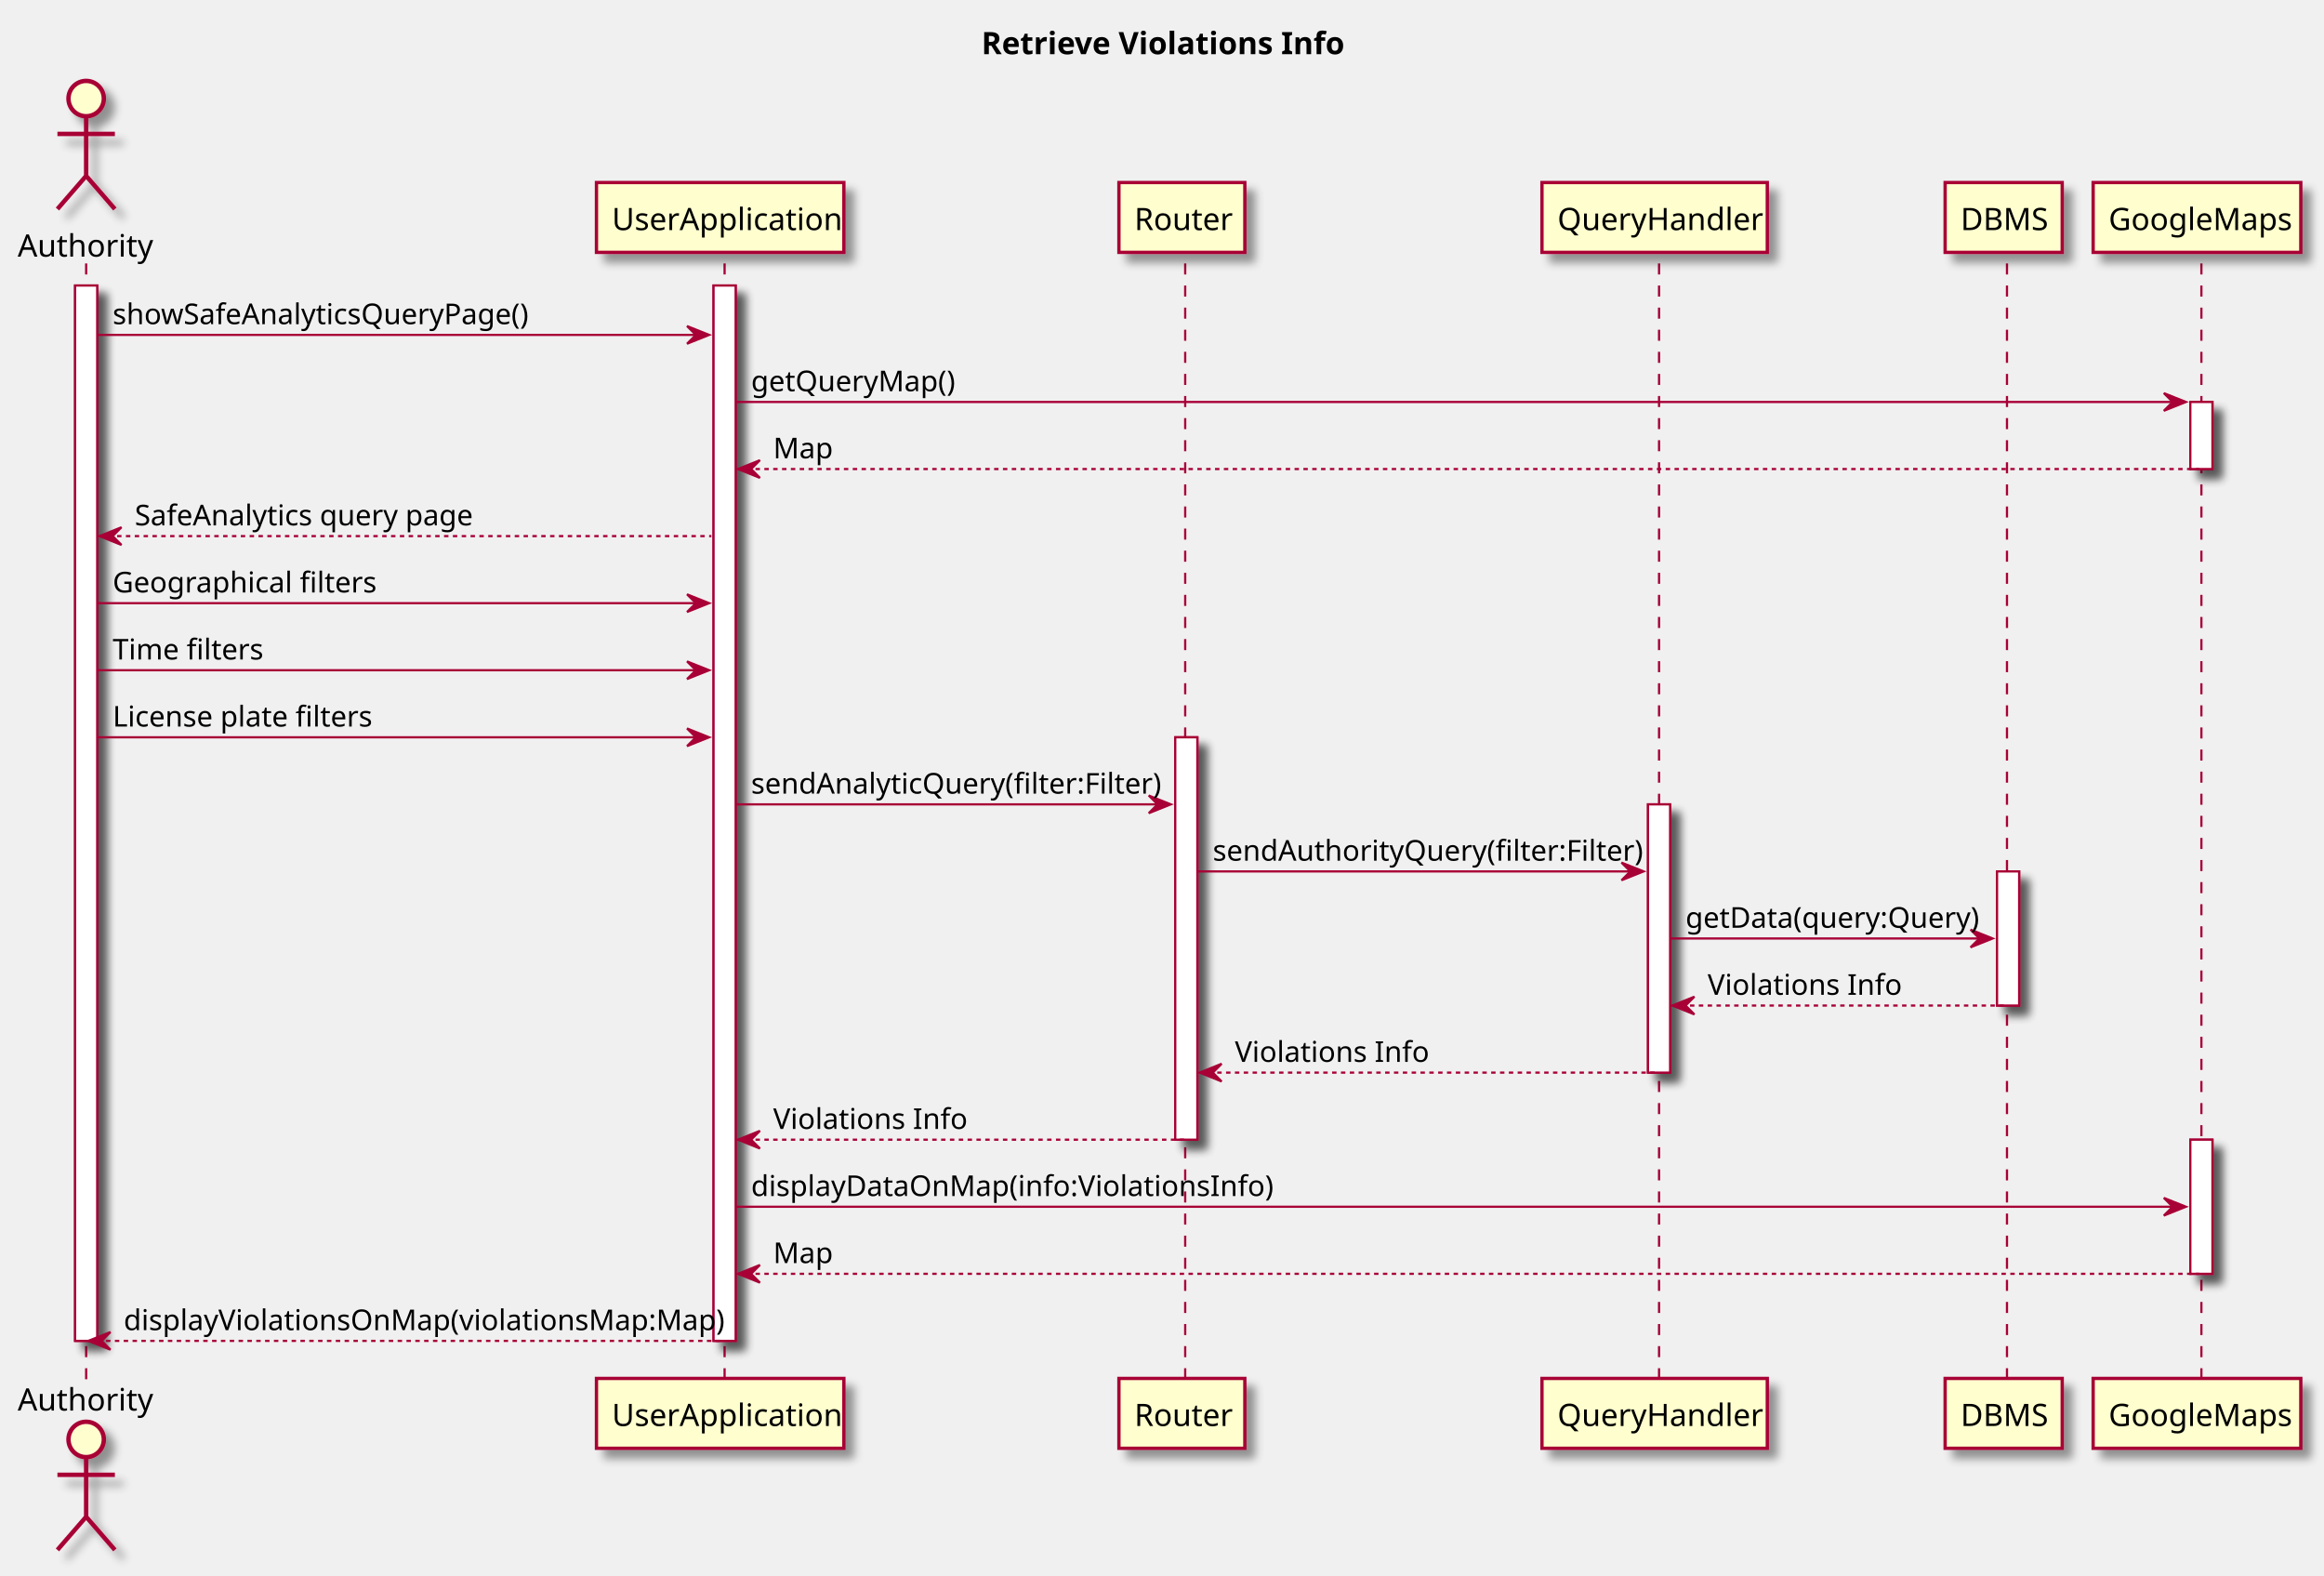
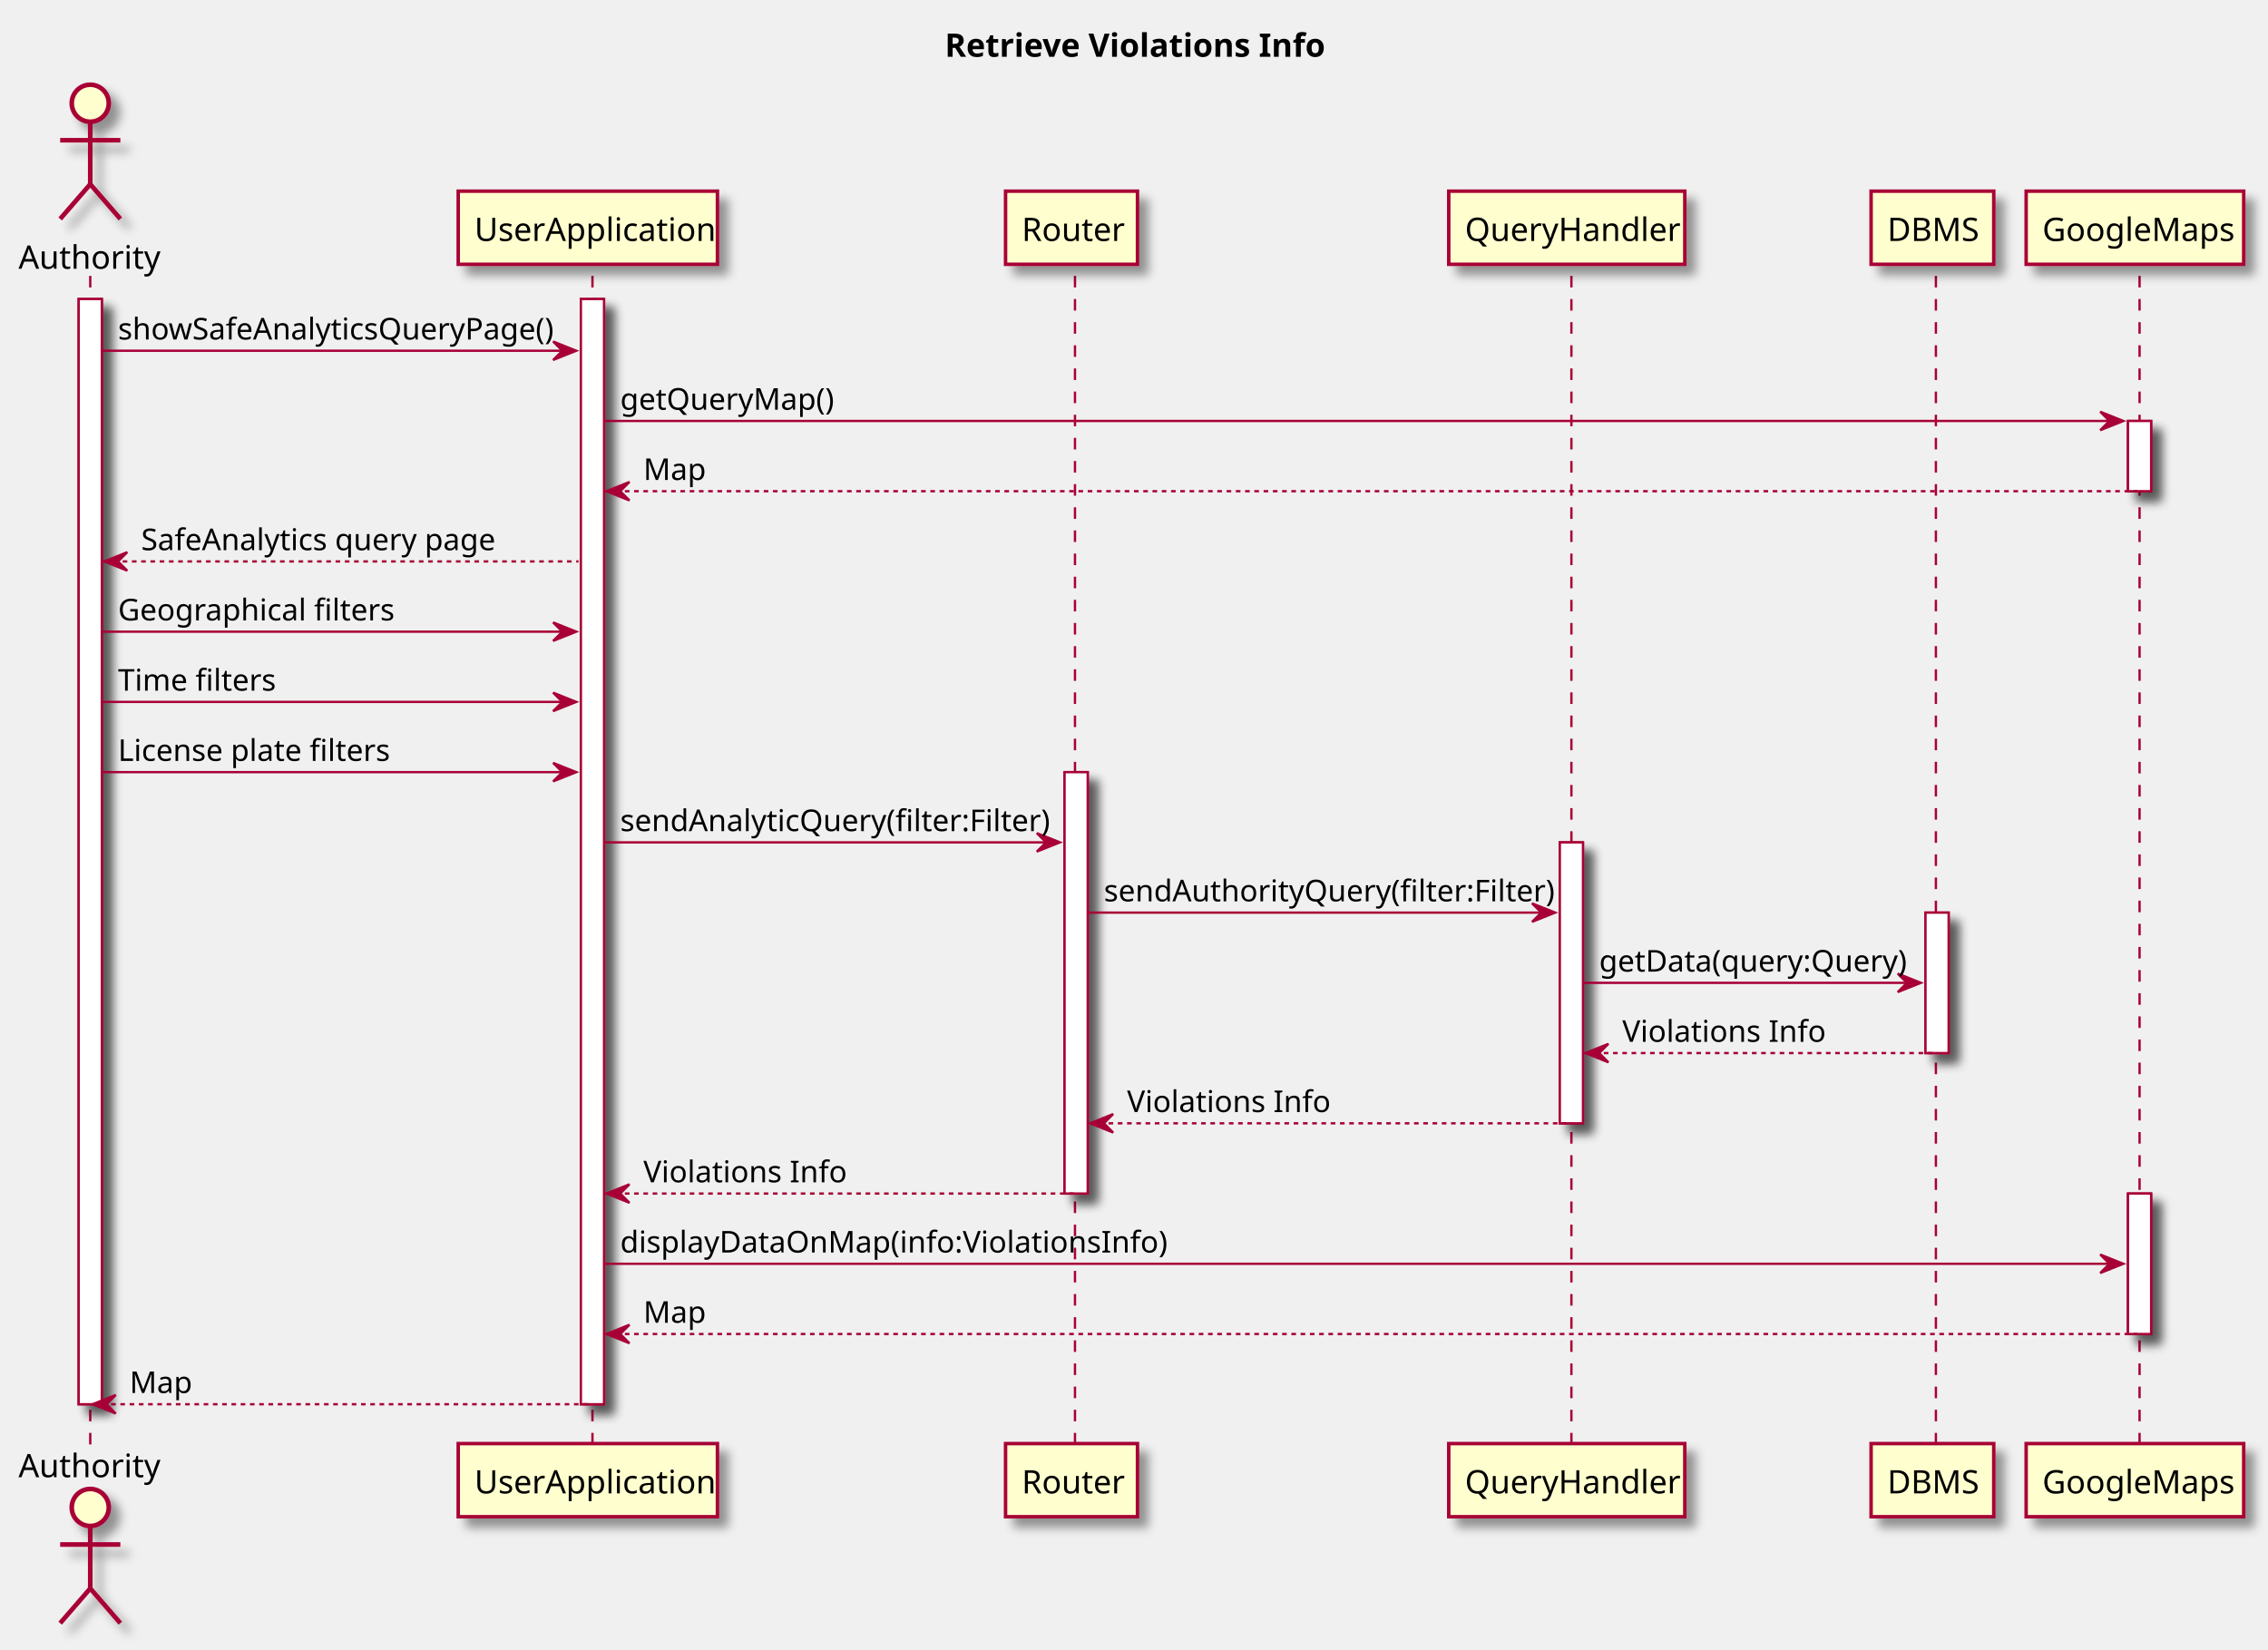
- <svg xmlns="http://www.w3.org/2000/svg" contentScriptType="application/ecmascript" contentStyleType="text/css" height="713px" preserveAspectRatio="none" style="width:1052px;height:713px;" version="1.1" viewBox="0 0 1052 713" width="1052px" zoomAndPan="magnify">
+ <svg xmlns="http://www.w3.org/2000/svg" contentScriptType="application/ecmascript" contentStyleType="text/css" height="713px" preserveAspectRatio="none" style="width:980px;height:713px;" version="1.1" viewBox="0 0 980 713" width="980px" zoomAndPan="magnify">
  <defs>
-     <filter height="300%" id="f17syq3vjtj2ij" width="300%" x="-1" y="-1">
+     <filter height="300%" id="f4nuuwfenp0x9" width="300%" x="-1" y="-1">
      <feGaussianBlur result="blurOut" stdDeviation="2.0" />
      <feColorMatrix in="blurOut" result="blurOut2" type="matrix" values="0 0 0 0 0 0 0 0 0 0 0 0 0 0 0 0 0 0 .4 0" />
      <feOffset dx="4.0" dy="4.0" in="blurOut2" result="blurOut3" />
      <feBlend in="SourceGraphic" in2="blurOut3" mode="normal" />
    </filter>
  </defs>
  <g>
-     <text fill="#000000" font-family="sans-serif" font-size="14" font-weight="bold" lengthAdjust="spacingAndGlyphs" textLength="165" x="444.25" y="24.533">Retrieve Violations Info</text>
-     <rect fill="#FFFFFF" filter="url(#f17syq3vjtj2ij)" height="477.625" style="stroke: #A80036; stroke-width: 1.0;" width="10" x="34" y="129.219" />
-     <rect fill="#FFFFFF" filter="url(#f17syq3vjtj2ij)" height="477.625" style="stroke: #A80036; stroke-width: 1.0;" width="10" x="323" y="129.219" />
-     <rect fill="#FFFFFF" filter="url(#f17syq3vjtj2ij)" height="182.109" style="stroke: #A80036; stroke-width: 1.0;" width="10" x="532" y="333.68" />
-     <rect fill="#FFFFFF" filter="url(#f17syq3vjtj2ij)" height="121.406" style="stroke: #A80036; stroke-width: 1.0;" width="10" x="746" y="364.031" />
-     <rect fill="#FFFFFF" filter="url(#f17syq3vjtj2ij)" height="60.703" style="stroke: #A80036; stroke-width: 1.0;" width="10" x="904" y="394.383" />
-     <rect fill="#FFFFFF" filter="url(#f17syq3vjtj2ij)" height="30.352" style="stroke: #A80036; stroke-width: 1.0;" width="10" x="991.5" y="181.922" />
-     <rect fill="#FFFFFF" filter="url(#f17syq3vjtj2ij)" height="60.703" style="stroke: #A80036; stroke-width: 1.0;" width="10" x="991.5" y="515.789" />
+     <text fill="#000000" font-family="sans-serif" font-size="14" font-weight="bold" lengthAdjust="spacingAndGlyphs" textLength="165" x="408.25" y="24.533">Retrieve Violations Info</text>
+     <rect fill="#FFFFFF" filter="url(#f4nuuwfenp0x9)" height="477.625" style="stroke: #A80036; stroke-width: 1.0;" width="10" x="34" y="129.219" />
+     <rect fill="#FFFFFF" filter="url(#f4nuuwfenp0x9)" height="477.625" style="stroke: #A80036; stroke-width: 1.0;" width="10" x="251" y="129.219" />
+     <rect fill="#FFFFFF" filter="url(#f4nuuwfenp0x9)" height="182.109" style="stroke: #A80036; stroke-width: 1.0;" width="10" x="460" y="333.68" />
+     <rect fill="#FFFFFF" filter="url(#f4nuuwfenp0x9)" height="121.406" style="stroke: #A80036; stroke-width: 1.0;" width="10" x="674" y="364.031" />
+     <rect fill="#FFFFFF" filter="url(#f4nuuwfenp0x9)" height="60.703" style="stroke: #A80036; stroke-width: 1.0;" width="10" x="832" y="394.383" />
+     <rect fill="#FFFFFF" filter="url(#f4nuuwfenp0x9)" height="30.352" style="stroke: #A80036; stroke-width: 1.0;" width="10" x="919.5" y="181.922" />
+     <rect fill="#FFFFFF" filter="url(#f4nuuwfenp0x9)" height="60.703" style="stroke: #A80036; stroke-width: 1.0;" width="10" x="919.5" y="515.789" />
    <line style="stroke: #A80036; stroke-width: 1.0; stroke-dasharray: 5.0,5.0;" x1="39" x2="39" y1="119.219" y2="624.844" />
-     <line style="stroke: #A80036; stroke-width: 1.0; stroke-dasharray: 5.0,5.0;" x1="328" x2="328" y1="119.219" y2="624.844" />
-     <line style="stroke: #A80036; stroke-width: 1.0; stroke-dasharray: 5.0,5.0;" x1="536.5" x2="536.5" y1="119.219" y2="624.844" />
-     <line style="stroke: #A80036; stroke-width: 1.0; stroke-dasharray: 5.0,5.0;" x1="751" x2="751" y1="119.219" y2="624.844" />
-     <line style="stroke: #A80036; stroke-width: 1.0; stroke-dasharray: 5.0,5.0;" x1="908.5" x2="908.5" y1="119.219" y2="624.844" />
-     <line style="stroke: #A80036; stroke-width: 1.0; stroke-dasharray: 5.0,5.0;" x1="996.5" x2="996.5" y1="119.219" y2="624.844" />
+     <line style="stroke: #A80036; stroke-width: 1.0; stroke-dasharray: 5.0,5.0;" x1="256" x2="256" y1="119.219" y2="624.844" />
+     <line style="stroke: #A80036; stroke-width: 1.0; stroke-dasharray: 5.0,5.0;" x1="464.5" x2="464.5" y1="119.219" y2="624.844" />
+     <line style="stroke: #A80036; stroke-width: 1.0; stroke-dasharray: 5.0,5.0;" x1="679" x2="679" y1="119.219" y2="624.844" />
+     <line style="stroke: #A80036; stroke-width: 1.0; stroke-dasharray: 5.0,5.0;" x1="836.5" x2="836.5" y1="119.219" y2="624.844" />
+     <line style="stroke: #A80036; stroke-width: 1.0; stroke-dasharray: 5.0,5.0;" x1="924.5" x2="924.5" y1="119.219" y2="624.844" />
    <text fill="#000000" font-family="sans-serif" font-size="14" lengthAdjust="spacingAndGlyphs" textLength="56" x="8" y="116.143">Authority</text>
-     <ellipse cx="39" cy="44.609" fill="#FEFECE" filter="url(#f17syq3vjtj2ij)" rx="8" ry="8" style="stroke: #A80036; stroke-width: 2.0;" />
-     <path d="M39,52.609 L39,79.609 M26,60.609 L52,60.609 M39,79.609 L26,94.609 M39,79.609 L52,94.609 " fill="none" filter="url(#f17syq3vjtj2ij)" style="stroke: #A80036; stroke-width: 2.0;" />
+     <ellipse cx="39" cy="44.609" fill="#FEFECE" filter="url(#f4nuuwfenp0x9)" rx="8" ry="8" style="stroke: #A80036; stroke-width: 2.0;" />
+     <path d="M39,52.609 L39,79.609 M26,60.609 L52,60.609 M39,79.609 L26,94.609 M39,79.609 L52,94.609 " fill="none" filter="url(#f4nuuwfenp0x9)" style="stroke: #A80036; stroke-width: 2.0;" />
    <text fill="#000000" font-family="sans-serif" font-size="14" lengthAdjust="spacingAndGlyphs" textLength="56" x="8" y="638.377">Authority</text>
-     <ellipse cx="39" cy="651.453" fill="#FEFECE" filter="url(#f17syq3vjtj2ij)" rx="8" ry="8" style="stroke: #A80036; stroke-width: 2.0;" />
-     <path d="M39,659.453 L39,686.453 M26,667.453 L52,667.453 M39,686.453 L26,701.453 M39,686.453 L52,701.453 " fill="none" filter="url(#f17syq3vjtj2ij)" style="stroke: #A80036; stroke-width: 2.0;" />
-     <rect fill="#FEFECE" filter="url(#f17syq3vjtj2ij)" height="31.609" style="stroke: #A80036; stroke-width: 1.5;" width="112" x="270" y="82.609" />
-     <text fill="#000000" font-family="sans-serif" font-size="14" lengthAdjust="spacingAndGlyphs" textLength="98" x="277" y="104.143">UserApplication</text>
-     <rect fill="#FEFECE" filter="url(#f17syq3vjtj2ij)" height="31.609" style="stroke: #A80036; stroke-width: 1.5;" width="112" x="270" y="623.844" />
-     <text fill="#000000" font-family="sans-serif" font-size="14" lengthAdjust="spacingAndGlyphs" textLength="98" x="277" y="645.377">UserApplication</text>
-     <rect fill="#FEFECE" filter="url(#f17syq3vjtj2ij)" height="31.609" style="stroke: #A80036; stroke-width: 1.5;" width="57" x="506.5" y="82.609" />
-     <text fill="#000000" font-family="sans-serif" font-size="14" lengthAdjust="spacingAndGlyphs" textLength="43" x="513.5" y="104.143">Router</text>
-     <rect fill="#FEFECE" filter="url(#f17syq3vjtj2ij)" height="31.609" style="stroke: #A80036; stroke-width: 1.5;" width="57" x="506.5" y="623.844" />
-     <text fill="#000000" font-family="sans-serif" font-size="14" lengthAdjust="spacingAndGlyphs" textLength="43" x="513.5" y="645.377">Router</text>
-     <rect fill="#FEFECE" filter="url(#f17syq3vjtj2ij)" height="31.609" style="stroke: #A80036; stroke-width: 1.5;" width="102" x="698" y="82.609" />
-     <text fill="#000000" font-family="sans-serif" font-size="14" lengthAdjust="spacingAndGlyphs" textLength="88" x="705" y="104.143">QueryHandler</text>
-     <rect fill="#FEFECE" filter="url(#f17syq3vjtj2ij)" height="31.609" style="stroke: #A80036; stroke-width: 1.5;" width="102" x="698" y="623.844" />
-     <text fill="#000000" font-family="sans-serif" font-size="14" lengthAdjust="spacingAndGlyphs" textLength="88" x="705" y="645.377">QueryHandler</text>
-     <rect fill="#FEFECE" filter="url(#f17syq3vjtj2ij)" height="31.609" style="stroke: #A80036; stroke-width: 1.5;" width="53" x="880.5" y="82.609" />
-     <text fill="#000000" font-family="sans-serif" font-size="14" lengthAdjust="spacingAndGlyphs" textLength="39" x="887.5" y="104.143">DBMS</text>
-     <rect fill="#FEFECE" filter="url(#f17syq3vjtj2ij)" height="31.609" style="stroke: #A80036; stroke-width: 1.5;" width="53" x="880.5" y="623.844" />
-     <text fill="#000000" font-family="sans-serif" font-size="14" lengthAdjust="spacingAndGlyphs" textLength="39" x="887.5" y="645.377">DBMS</text>
-     <rect fill="#FEFECE" filter="url(#f17syq3vjtj2ij)" height="31.609" style="stroke: #A80036; stroke-width: 1.5;" width="94" x="947.5" y="82.609" />
-     <text fill="#000000" font-family="sans-serif" font-size="14" lengthAdjust="spacingAndGlyphs" textLength="80" x="954.5" y="104.143">GoogleMaps</text>
-     <rect fill="#FEFECE" filter="url(#f17syq3vjtj2ij)" height="31.609" style="stroke: #A80036; stroke-width: 1.5;" width="94" x="947.5" y="623.844" />
-     <text fill="#000000" font-family="sans-serif" font-size="14" lengthAdjust="spacingAndGlyphs" textLength="80" x="954.5" y="645.377">GoogleMaps</text>
-     <rect fill="#FFFFFF" filter="url(#f17syq3vjtj2ij)" height="477.625" style="stroke: #A80036; stroke-width: 1.0;" width="10" x="34" y="129.219" />
-     <rect fill="#FFFFFF" filter="url(#f17syq3vjtj2ij)" height="477.625" style="stroke: #A80036; stroke-width: 1.0;" width="10" x="323" y="129.219" />
-     <rect fill="#FFFFFF" filter="url(#f17syq3vjtj2ij)" height="182.109" style="stroke: #A80036; stroke-width: 1.0;" width="10" x="532" y="333.68" />
-     <rect fill="#FFFFFF" filter="url(#f17syq3vjtj2ij)" height="121.406" style="stroke: #A80036; stroke-width: 1.0;" width="10" x="746" y="364.031" />
-     <rect fill="#FFFFFF" filter="url(#f17syq3vjtj2ij)" height="60.703" style="stroke: #A80036; stroke-width: 1.0;" width="10" x="904" y="394.383" />
-     <rect fill="#FFFFFF" filter="url(#f17syq3vjtj2ij)" height="30.352" style="stroke: #A80036; stroke-width: 1.0;" width="10" x="991.5" y="181.922" />
-     <rect fill="#FFFFFF" filter="url(#f17syq3vjtj2ij)" height="60.703" style="stroke: #A80036; stroke-width: 1.0;" width="10" x="991.5" y="515.789" />
-     <polygon fill="#A80036" points="311,147.57,321,151.57,311,155.57,315,151.57" style="stroke: #A80036; stroke-width: 1.0;" />
-     <line style="stroke: #A80036; stroke-width: 1.0;" x1="44" x2="317" y1="151.57" y2="151.57" />
+     <ellipse cx="39" cy="651.453" fill="#FEFECE" filter="url(#f4nuuwfenp0x9)" rx="8" ry="8" style="stroke: #A80036; stroke-width: 2.0;" />
+     <path d="M39,659.453 L39,686.453 M26,667.453 L52,667.453 M39,686.453 L26,701.453 M39,686.453 L52,701.453 " fill="none" filter="url(#f4nuuwfenp0x9)" style="stroke: #A80036; stroke-width: 2.0;" />
+     <rect fill="#FEFECE" filter="url(#f4nuuwfenp0x9)" height="31.609" style="stroke: #A80036; stroke-width: 1.5;" width="112" x="198" y="82.609" />
+     <text fill="#000000" font-family="sans-serif" font-size="14" lengthAdjust="spacingAndGlyphs" textLength="98" x="205" y="104.143">UserApplication</text>
+     <rect fill="#FEFECE" filter="url(#f4nuuwfenp0x9)" height="31.609" style="stroke: #A80036; stroke-width: 1.5;" width="112" x="198" y="623.844" />
+     <text fill="#000000" font-family="sans-serif" font-size="14" lengthAdjust="spacingAndGlyphs" textLength="98" x="205" y="645.377">UserApplication</text>
+     <rect fill="#FEFECE" filter="url(#f4nuuwfenp0x9)" height="31.609" style="stroke: #A80036; stroke-width: 1.5;" width="57" x="434.5" y="82.609" />
+     <text fill="#000000" font-family="sans-serif" font-size="14" lengthAdjust="spacingAndGlyphs" textLength="43" x="441.5" y="104.143">Router</text>
+     <rect fill="#FEFECE" filter="url(#f4nuuwfenp0x9)" height="31.609" style="stroke: #A80036; stroke-width: 1.5;" width="57" x="434.5" y="623.844" />
+     <text fill="#000000" font-family="sans-serif" font-size="14" lengthAdjust="spacingAndGlyphs" textLength="43" x="441.5" y="645.377">Router</text>
+     <rect fill="#FEFECE" filter="url(#f4nuuwfenp0x9)" height="31.609" style="stroke: #A80036; stroke-width: 1.5;" width="102" x="626" y="82.609" />
+     <text fill="#000000" font-family="sans-serif" font-size="14" lengthAdjust="spacingAndGlyphs" textLength="88" x="633" y="104.143">QueryHandler</text>
+     <rect fill="#FEFECE" filter="url(#f4nuuwfenp0x9)" height="31.609" style="stroke: #A80036; stroke-width: 1.5;" width="102" x="626" y="623.844" />
+     <text fill="#000000" font-family="sans-serif" font-size="14" lengthAdjust="spacingAndGlyphs" textLength="88" x="633" y="645.377">QueryHandler</text>
+     <rect fill="#FEFECE" filter="url(#f4nuuwfenp0x9)" height="31.609" style="stroke: #A80036; stroke-width: 1.5;" width="53" x="808.5" y="82.609" />
+     <text fill="#000000" font-family="sans-serif" font-size="14" lengthAdjust="spacingAndGlyphs" textLength="39" x="815.5" y="104.143">DBMS</text>
+     <rect fill="#FEFECE" filter="url(#f4nuuwfenp0x9)" height="31.609" style="stroke: #A80036; stroke-width: 1.5;" width="53" x="808.5" y="623.844" />
+     <text fill="#000000" font-family="sans-serif" font-size="14" lengthAdjust="spacingAndGlyphs" textLength="39" x="815.5" y="645.377">DBMS</text>
+     <rect fill="#FEFECE" filter="url(#f4nuuwfenp0x9)" height="31.609" style="stroke: #A80036; stroke-width: 1.5;" width="94" x="875.5" y="82.609" />
+     <text fill="#000000" font-family="sans-serif" font-size="14" lengthAdjust="spacingAndGlyphs" textLength="80" x="882.5" y="104.143">GoogleMaps</text>
+     <rect fill="#FEFECE" filter="url(#f4nuuwfenp0x9)" height="31.609" style="stroke: #A80036; stroke-width: 1.5;" width="94" x="875.5" y="623.844" />
+     <text fill="#000000" font-family="sans-serif" font-size="14" lengthAdjust="spacingAndGlyphs" textLength="80" x="882.5" y="645.377">GoogleMaps</text>
+     <rect fill="#FFFFFF" filter="url(#f4nuuwfenp0x9)" height="477.625" style="stroke: #A80036; stroke-width: 1.0;" width="10" x="34" y="129.219" />
+     <rect fill="#FFFFFF" filter="url(#f4nuuwfenp0x9)" height="477.625" style="stroke: #A80036; stroke-width: 1.0;" width="10" x="251" y="129.219" />
+     <rect fill="#FFFFFF" filter="url(#f4nuuwfenp0x9)" height="182.109" style="stroke: #A80036; stroke-width: 1.0;" width="10" x="460" y="333.68" />
+     <rect fill="#FFFFFF" filter="url(#f4nuuwfenp0x9)" height="121.406" style="stroke: #A80036; stroke-width: 1.0;" width="10" x="674" y="364.031" />
+     <rect fill="#FFFFFF" filter="url(#f4nuuwfenp0x9)" height="60.703" style="stroke: #A80036; stroke-width: 1.0;" width="10" x="832" y="394.383" />
+     <rect fill="#FFFFFF" filter="url(#f4nuuwfenp0x9)" height="30.352" style="stroke: #A80036; stroke-width: 1.0;" width="10" x="919.5" y="181.922" />
+     <rect fill="#FFFFFF" filter="url(#f4nuuwfenp0x9)" height="60.703" style="stroke: #A80036; stroke-width: 1.0;" width="10" x="919.5" y="515.789" />
+     <polygon fill="#A80036" points="239,147.57,249,151.57,239,155.57,243,151.57" style="stroke: #A80036; stroke-width: 1.0;" />
+     <line style="stroke: #A80036; stroke-width: 1.0;" x1="44" x2="245" y1="151.57" y2="151.57" />
    <text fill="#000000" font-family="sans-serif" font-size="13" lengthAdjust="spacingAndGlyphs" textLength="183" x="51" y="146.714">showSafeAnalyticsQueryPage()</text>
-     <polygon fill="#A80036" points="979.5,177.922,989.5,181.922,979.5,185.922,983.5,181.922" style="stroke: #A80036; stroke-width: 1.0;" />
-     <line style="stroke: #A80036; stroke-width: 1.0;" x1="333" x2="985.5" y1="181.922" y2="181.922" />
-     <text fill="#000000" font-family="sans-serif" font-size="13" lengthAdjust="spacingAndGlyphs" textLength="86" x="340" y="177.065">getQueryMap()</text>
-     <polygon fill="#A80036" points="344,208.273,334,212.273,344,216.273,340,212.273" style="stroke: #A80036; stroke-width: 1.0;" />
-     <line style="stroke: #A80036; stroke-width: 1.0; stroke-dasharray: 2.0,2.0;" x1="338" x2="995.5" y1="212.273" y2="212.273" />
-     <text fill="#000000" font-family="sans-serif" font-size="13" lengthAdjust="spacingAndGlyphs" textLength="25" x="350" y="207.417">Map</text>
+     <polygon fill="#A80036" points="907.5,177.922,917.5,181.922,907.5,185.922,911.5,181.922" style="stroke: #A80036; stroke-width: 1.0;" />
+     <line style="stroke: #A80036; stroke-width: 1.0;" x1="261" x2="913.5" y1="181.922" y2="181.922" />
+     <text fill="#000000" font-family="sans-serif" font-size="13" lengthAdjust="spacingAndGlyphs" textLength="86" x="268" y="177.065">getQueryMap()</text>
+     <polygon fill="#A80036" points="272,208.273,262,212.273,272,216.273,268,212.273" style="stroke: #A80036; stroke-width: 1.0;" />
+     <line style="stroke: #A80036; stroke-width: 1.0; stroke-dasharray: 2.0,2.0;" x1="266" x2="923.5" y1="212.273" y2="212.273" />
+     <text fill="#000000" font-family="sans-serif" font-size="13" lengthAdjust="spacingAndGlyphs" textLength="25" x="278" y="207.417">Map</text>
    <polygon fill="#A80036" points="55,238.625,45,242.625,55,246.625,51,242.625" style="stroke: #A80036; stroke-width: 1.0;" />
-     <line style="stroke: #A80036; stroke-width: 1.0; stroke-dasharray: 2.0,2.0;" x1="49" x2="322" y1="242.625" y2="242.625" />
+     <line style="stroke: #A80036; stroke-width: 1.0; stroke-dasharray: 2.0,2.0;" x1="49" x2="250" y1="242.625" y2="242.625" />
    <text fill="#000000" font-family="sans-serif" font-size="13" lengthAdjust="spacingAndGlyphs" textLength="148" x="61" y="237.769">SafeAnalytics query page</text>
-     <polygon fill="#A80036" points="311,268.977,321,272.977,311,276.977,315,272.977" style="stroke: #A80036; stroke-width: 1.0;" />
-     <line style="stroke: #A80036; stroke-width: 1.0;" x1="44" x2="317" y1="272.977" y2="272.977" />
+     <polygon fill="#A80036" points="239,268.977,249,272.977,239,276.977,243,272.977" style="stroke: #A80036; stroke-width: 1.0;" />
+     <line style="stroke: #A80036; stroke-width: 1.0;" x1="44" x2="245" y1="272.977" y2="272.977" />
    <text fill="#000000" font-family="sans-serif" font-size="13" lengthAdjust="spacingAndGlyphs" textLength="111" x="51" y="268.12">Geographical filters</text>
-     <polygon fill="#A80036" points="311,299.328,321,303.328,311,307.328,315,303.328" style="stroke: #A80036; stroke-width: 1.0;" />
-     <line style="stroke: #A80036; stroke-width: 1.0;" x1="44" x2="317" y1="303.328" y2="303.328" />
+     <polygon fill="#A80036" points="239,299.328,249,303.328,239,307.328,243,303.328" style="stroke: #A80036; stroke-width: 1.0;" />
+     <line style="stroke: #A80036; stroke-width: 1.0;" x1="44" x2="245" y1="303.328" y2="303.328" />
    <text fill="#000000" font-family="sans-serif" font-size="13" lengthAdjust="spacingAndGlyphs" textLength="63" x="51" y="298.472">Time filters</text>
-     <polygon fill="#A80036" points="311,329.68,321,333.68,311,337.68,315,333.68" style="stroke: #A80036; stroke-width: 1.0;" />
-     <line style="stroke: #A80036; stroke-width: 1.0;" x1="44" x2="317" y1="333.68" y2="333.68" />
+     <polygon fill="#A80036" points="239,329.68,249,333.68,239,337.68,243,333.68" style="stroke: #A80036; stroke-width: 1.0;" />
+     <line style="stroke: #A80036; stroke-width: 1.0;" x1="44" x2="245" y1="333.68" y2="333.68" />
    <text fill="#000000" font-family="sans-serif" font-size="13" lengthAdjust="spacingAndGlyphs" textLength="112" x="51" y="328.823">License plate filters</text>
-     <polygon fill="#A80036" points="520,360.031,530,364.031,520,368.031,524,364.031" style="stroke: #A80036; stroke-width: 1.0;" />
-     <line style="stroke: #A80036; stroke-width: 1.0;" x1="333" x2="526" y1="364.031" y2="364.031" />
-     <text fill="#000000" font-family="sans-serif" font-size="13" lengthAdjust="spacingAndGlyphs" textLength="175" x="340" y="359.175">sendAnalyticQuery(filter:Filter)</text>
-     <polygon fill="#A80036" points="734,390.383,744,394.383,734,398.383,738,394.383" style="stroke: #A80036; stroke-width: 1.0;" />
-     <line style="stroke: #A80036; stroke-width: 1.0;" x1="542" x2="740" y1="394.383" y2="394.383" />
-     <text fill="#000000" font-family="sans-serif" font-size="13" lengthAdjust="spacingAndGlyphs" textLength="180" x="549" y="389.526">sendAuthorityQuery(filter:Filter)</text>
-     <polygon fill="#A80036" points="892,420.734,902,424.734,892,428.734,896,424.734" style="stroke: #A80036; stroke-width: 1.0;" />
-     <line style="stroke: #A80036; stroke-width: 1.0;" x1="756" x2="898" y1="424.734" y2="424.734" />
-     <text fill="#000000" font-family="sans-serif" font-size="13" lengthAdjust="spacingAndGlyphs" textLength="124" x="763" y="419.878">getData(query:Query)</text>
-     <polygon fill="#A80036" points="767,451.086,757,455.086,767,459.086,763,455.086" style="stroke: #A80036; stroke-width: 1.0;" />
-     <line style="stroke: #A80036; stroke-width: 1.0; stroke-dasharray: 2.0,2.0;" x1="761" x2="908" y1="455.086" y2="455.086" />
-     <text fill="#000000" font-family="sans-serif" font-size="13" lengthAdjust="spacingAndGlyphs" textLength="81" x="773" y="450.229">Violations Info</text>
-     <polygon fill="#A80036" points="553,481.438,543,485.438,553,489.438,549,485.438" style="stroke: #A80036; stroke-width: 1.0;" />
-     <line style="stroke: #A80036; stroke-width: 1.0; stroke-dasharray: 2.0,2.0;" x1="547" x2="750" y1="485.438" y2="485.438" />
-     <text fill="#000000" font-family="sans-serif" font-size="13" lengthAdjust="spacingAndGlyphs" textLength="81" x="559" y="480.581">Violations Info</text>
-     <polygon fill="#A80036" points="344,511.789,334,515.789,344,519.789,340,515.789" style="stroke: #A80036; stroke-width: 1.0;" />
-     <line style="stroke: #A80036; stroke-width: 1.0; stroke-dasharray: 2.0,2.0;" x1="338" x2="536" y1="515.789" y2="515.789" />
-     <text fill="#000000" font-family="sans-serif" font-size="13" lengthAdjust="spacingAndGlyphs" textLength="81" x="350" y="510.933">Violations Info</text>
-     <polygon fill="#A80036" points="979.5,542.141,989.5,546.141,979.5,550.141,983.5,546.141" style="stroke: #A80036; stroke-width: 1.0;" />
-     <line style="stroke: #A80036; stroke-width: 1.0;" x1="333" x2="985.5" y1="546.141" y2="546.141" />
-     <text fill="#000000" font-family="sans-serif" font-size="13" lengthAdjust="spacingAndGlyphs" textLength="219" x="340" y="541.284">displayDataOnMap(info:ViolationsInfo)</text>
-     <polygon fill="#A80036" points="344,572.492,334,576.492,344,580.492,340,576.492" style="stroke: #A80036; stroke-width: 1.0;" />
-     <line style="stroke: #A80036; stroke-width: 1.0; stroke-dasharray: 2.0,2.0;" x1="338" x2="995.5" y1="576.492" y2="576.492" />
-     <text fill="#000000" font-family="sans-serif" font-size="13" lengthAdjust="spacingAndGlyphs" textLength="25" x="350" y="571.636">Map</text>
+     <polygon fill="#A80036" points="448,360.031,458,364.031,448,368.031,452,364.031" style="stroke: #A80036; stroke-width: 1.0;" />
+     <line style="stroke: #A80036; stroke-width: 1.0;" x1="261" x2="454" y1="364.031" y2="364.031" />
+     <text fill="#000000" font-family="sans-serif" font-size="13" lengthAdjust="spacingAndGlyphs" textLength="175" x="268" y="359.175">sendAnalyticQuery(filter:Filter)</text>
+     <polygon fill="#A80036" points="662,390.383,672,394.383,662,398.383,666,394.383" style="stroke: #A80036; stroke-width: 1.0;" />
+     <line style="stroke: #A80036; stroke-width: 1.0;" x1="470" x2="668" y1="394.383" y2="394.383" />
+     <text fill="#000000" font-family="sans-serif" font-size="13" lengthAdjust="spacingAndGlyphs" textLength="180" x="477" y="389.526">sendAuthorityQuery(filter:Filter)</text>
+     <polygon fill="#A80036" points="820,420.734,830,424.734,820,428.734,824,424.734" style="stroke: #A80036; stroke-width: 1.0;" />
+     <line style="stroke: #A80036; stroke-width: 1.0;" x1="684" x2="826" y1="424.734" y2="424.734" />
+     <text fill="#000000" font-family="sans-serif" font-size="13" lengthAdjust="spacingAndGlyphs" textLength="124" x="691" y="419.878">getData(query:Query)</text>
+     <polygon fill="#A80036" points="695,451.086,685,455.086,695,459.086,691,455.086" style="stroke: #A80036; stroke-width: 1.0;" />
+     <line style="stroke: #A80036; stroke-width: 1.0; stroke-dasharray: 2.0,2.0;" x1="689" x2="836" y1="455.086" y2="455.086" />
+     <text fill="#000000" font-family="sans-serif" font-size="13" lengthAdjust="spacingAndGlyphs" textLength="81" x="701" y="450.229">Violations Info</text>
+     <polygon fill="#A80036" points="481,481.438,471,485.438,481,489.438,477,485.438" style="stroke: #A80036; stroke-width: 1.0;" />
+     <line style="stroke: #A80036; stroke-width: 1.0; stroke-dasharray: 2.0,2.0;" x1="475" x2="678" y1="485.438" y2="485.438" />
+     <text fill="#000000" font-family="sans-serif" font-size="13" lengthAdjust="spacingAndGlyphs" textLength="81" x="487" y="480.581">Violations Info</text>
+     <polygon fill="#A80036" points="272,511.789,262,515.789,272,519.789,268,515.789" style="stroke: #A80036; stroke-width: 1.0;" />
+     <line style="stroke: #A80036; stroke-width: 1.0; stroke-dasharray: 2.0,2.0;" x1="266" x2="464" y1="515.789" y2="515.789" />
+     <text fill="#000000" font-family="sans-serif" font-size="13" lengthAdjust="spacingAndGlyphs" textLength="81" x="278" y="510.933">Violations Info</text>
+     <polygon fill="#A80036" points="907.5,542.141,917.5,546.141,907.5,550.141,911.5,546.141" style="stroke: #A80036; stroke-width: 1.0;" />
+     <line style="stroke: #A80036; stroke-width: 1.0;" x1="261" x2="913.5" y1="546.141" y2="546.141" />
+     <text fill="#000000" font-family="sans-serif" font-size="13" lengthAdjust="spacingAndGlyphs" textLength="219" x="268" y="541.284">displayDataOnMap(info:ViolationsInfo)</text>
+     <polygon fill="#A80036" points="272,572.492,262,576.492,272,580.492,268,576.492" style="stroke: #A80036; stroke-width: 1.0;" />
+     <line style="stroke: #A80036; stroke-width: 1.0; stroke-dasharray: 2.0,2.0;" x1="266" x2="923.5" y1="576.492" y2="576.492" />
+     <text fill="#000000" font-family="sans-serif" font-size="13" lengthAdjust="spacingAndGlyphs" textLength="25" x="278" y="571.636">Map</text>
    <polygon fill="#A80036" points="50,602.844,40,606.844,50,610.844,46,606.844" style="stroke: #A80036; stroke-width: 1.0;" />
-     <line style="stroke: #A80036; stroke-width: 1.0; stroke-dasharray: 2.0,2.0;" x1="44" x2="327" y1="606.844" y2="606.844" />
-     <text fill="#000000" font-family="sans-serif" font-size="13" lengthAdjust="spacingAndGlyphs" textLength="255" x="56" y="601.987">displayViolationsOnMap(violationsMap:Map)</text>
+     <line style="stroke: #A80036; stroke-width: 1.0; stroke-dasharray: 2.0,2.0;" x1="44" x2="255" y1="606.844" y2="606.844" />
+     <text fill="#000000" font-family="sans-serif" font-size="13" lengthAdjust="spacingAndGlyphs" textLength="25" x="56" y="601.987">Map</text>
  </g>
</svg>
